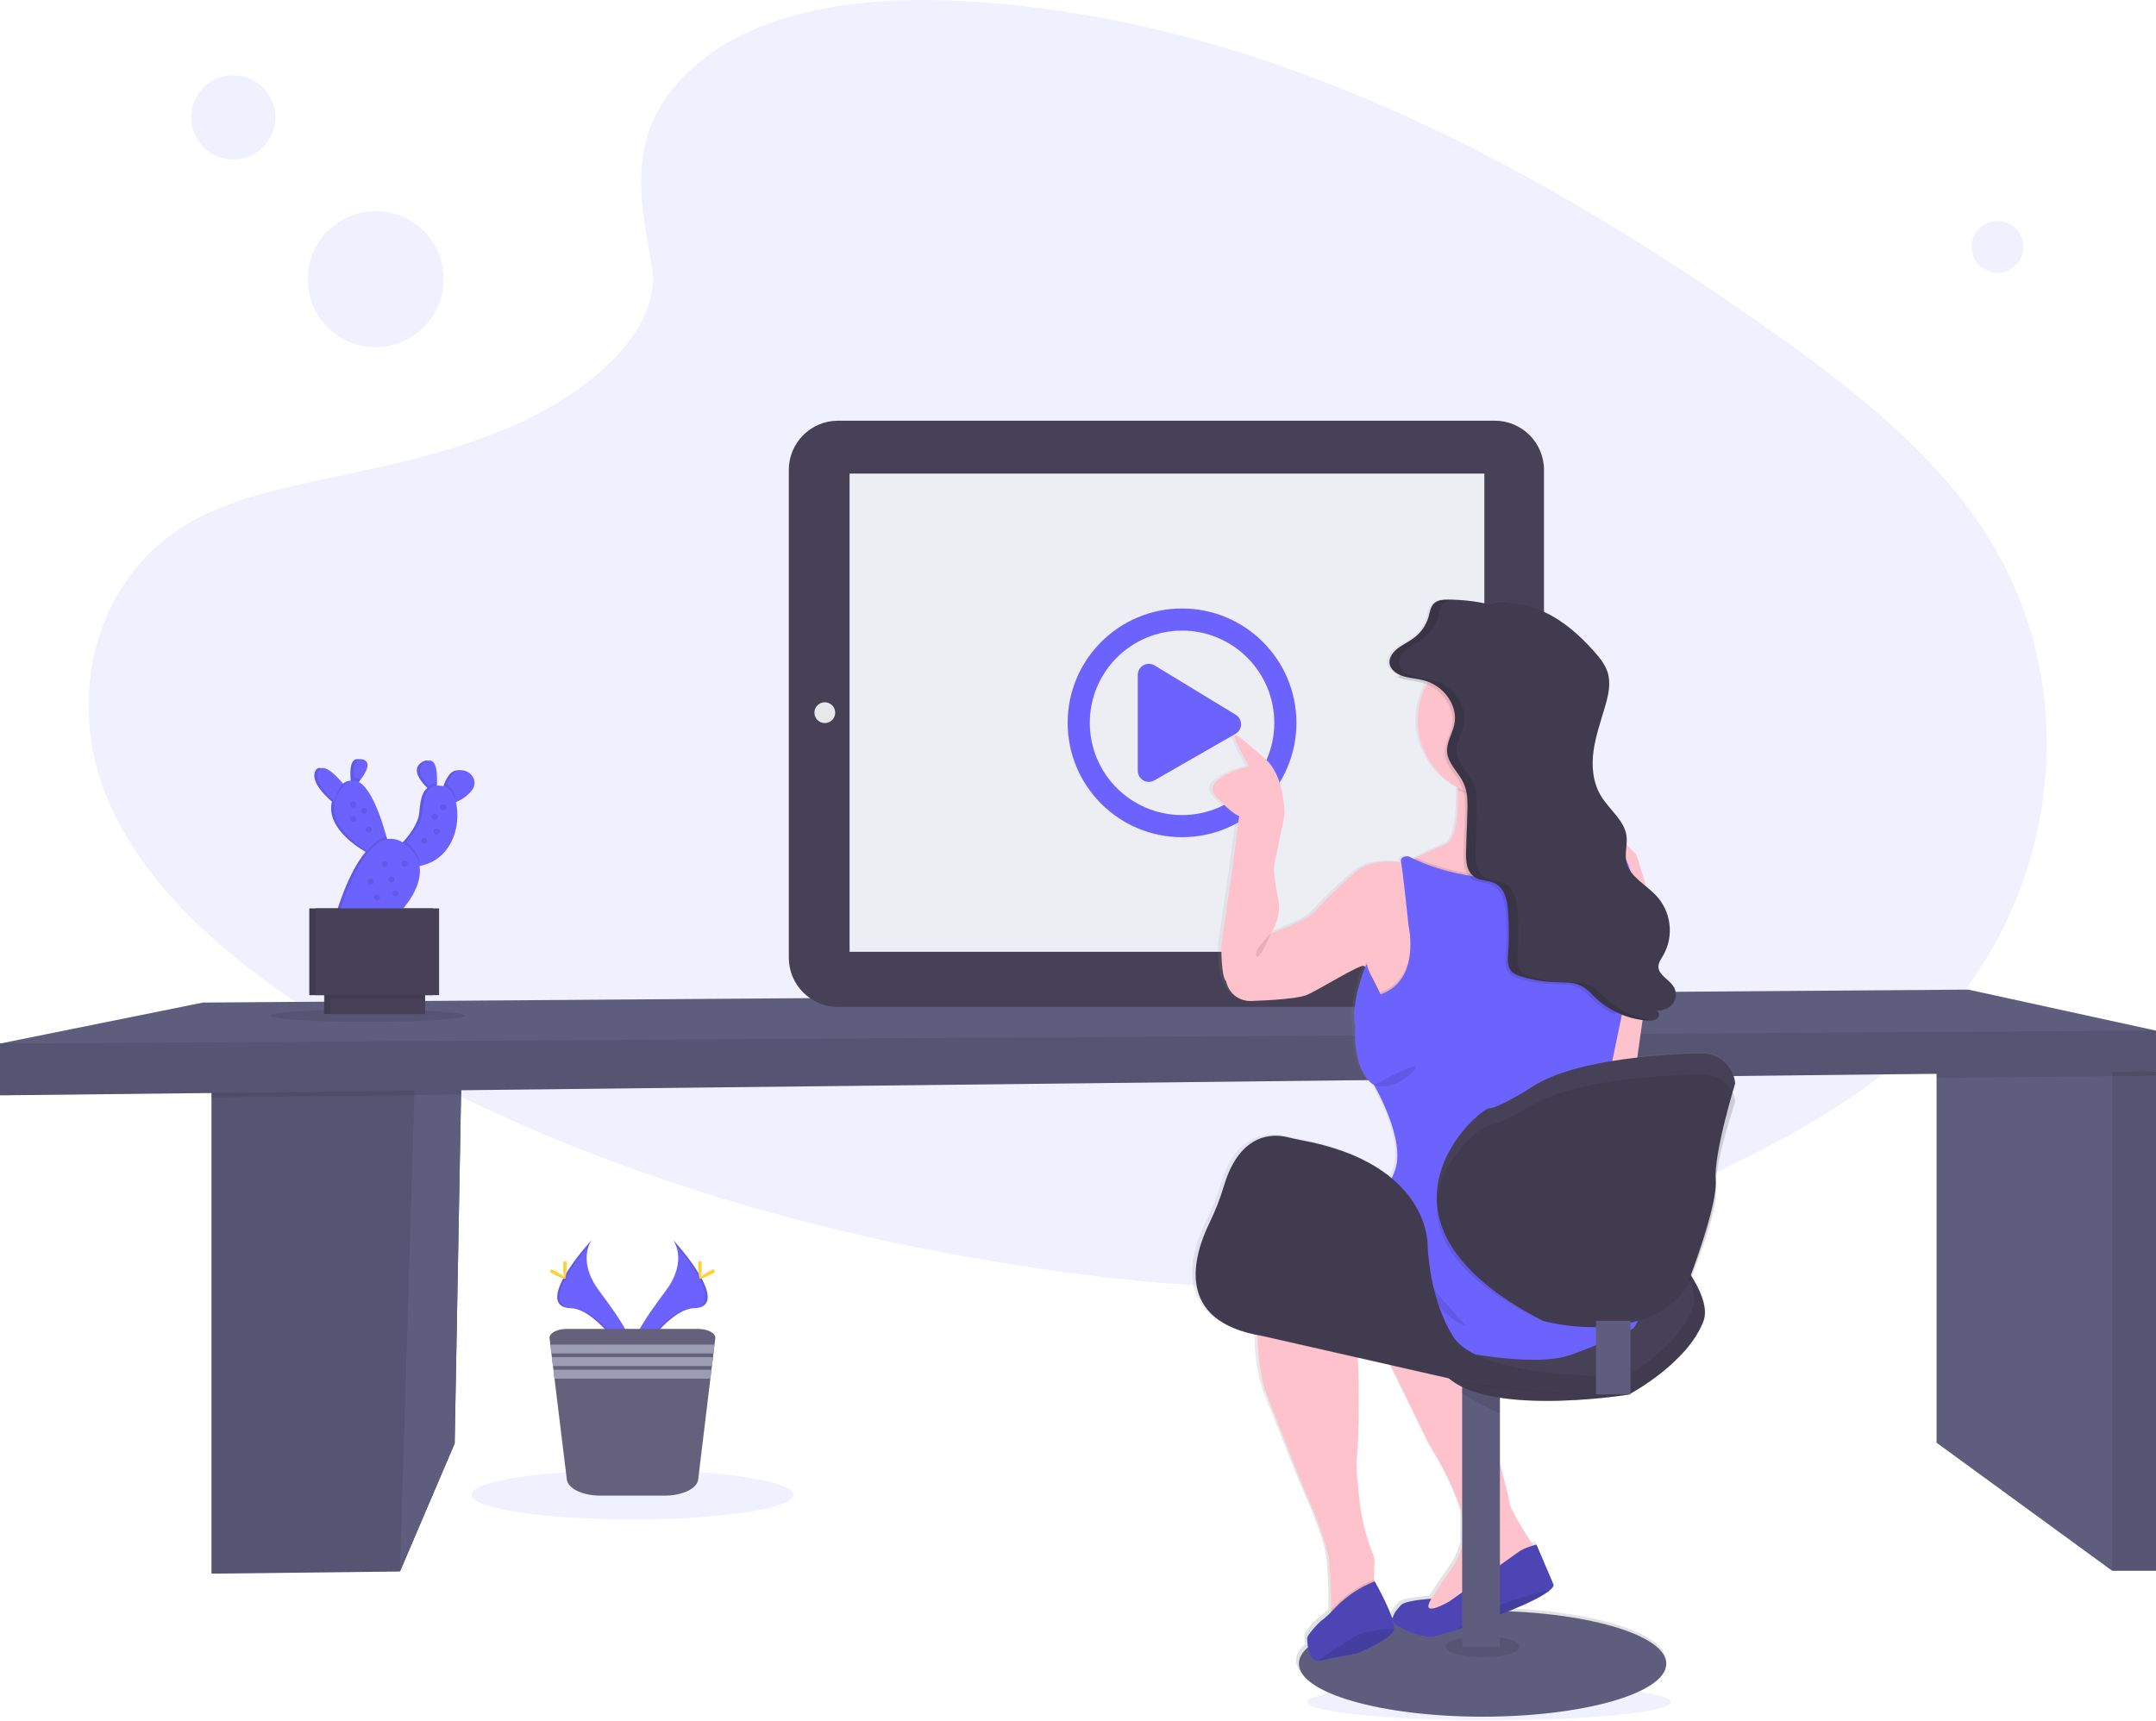
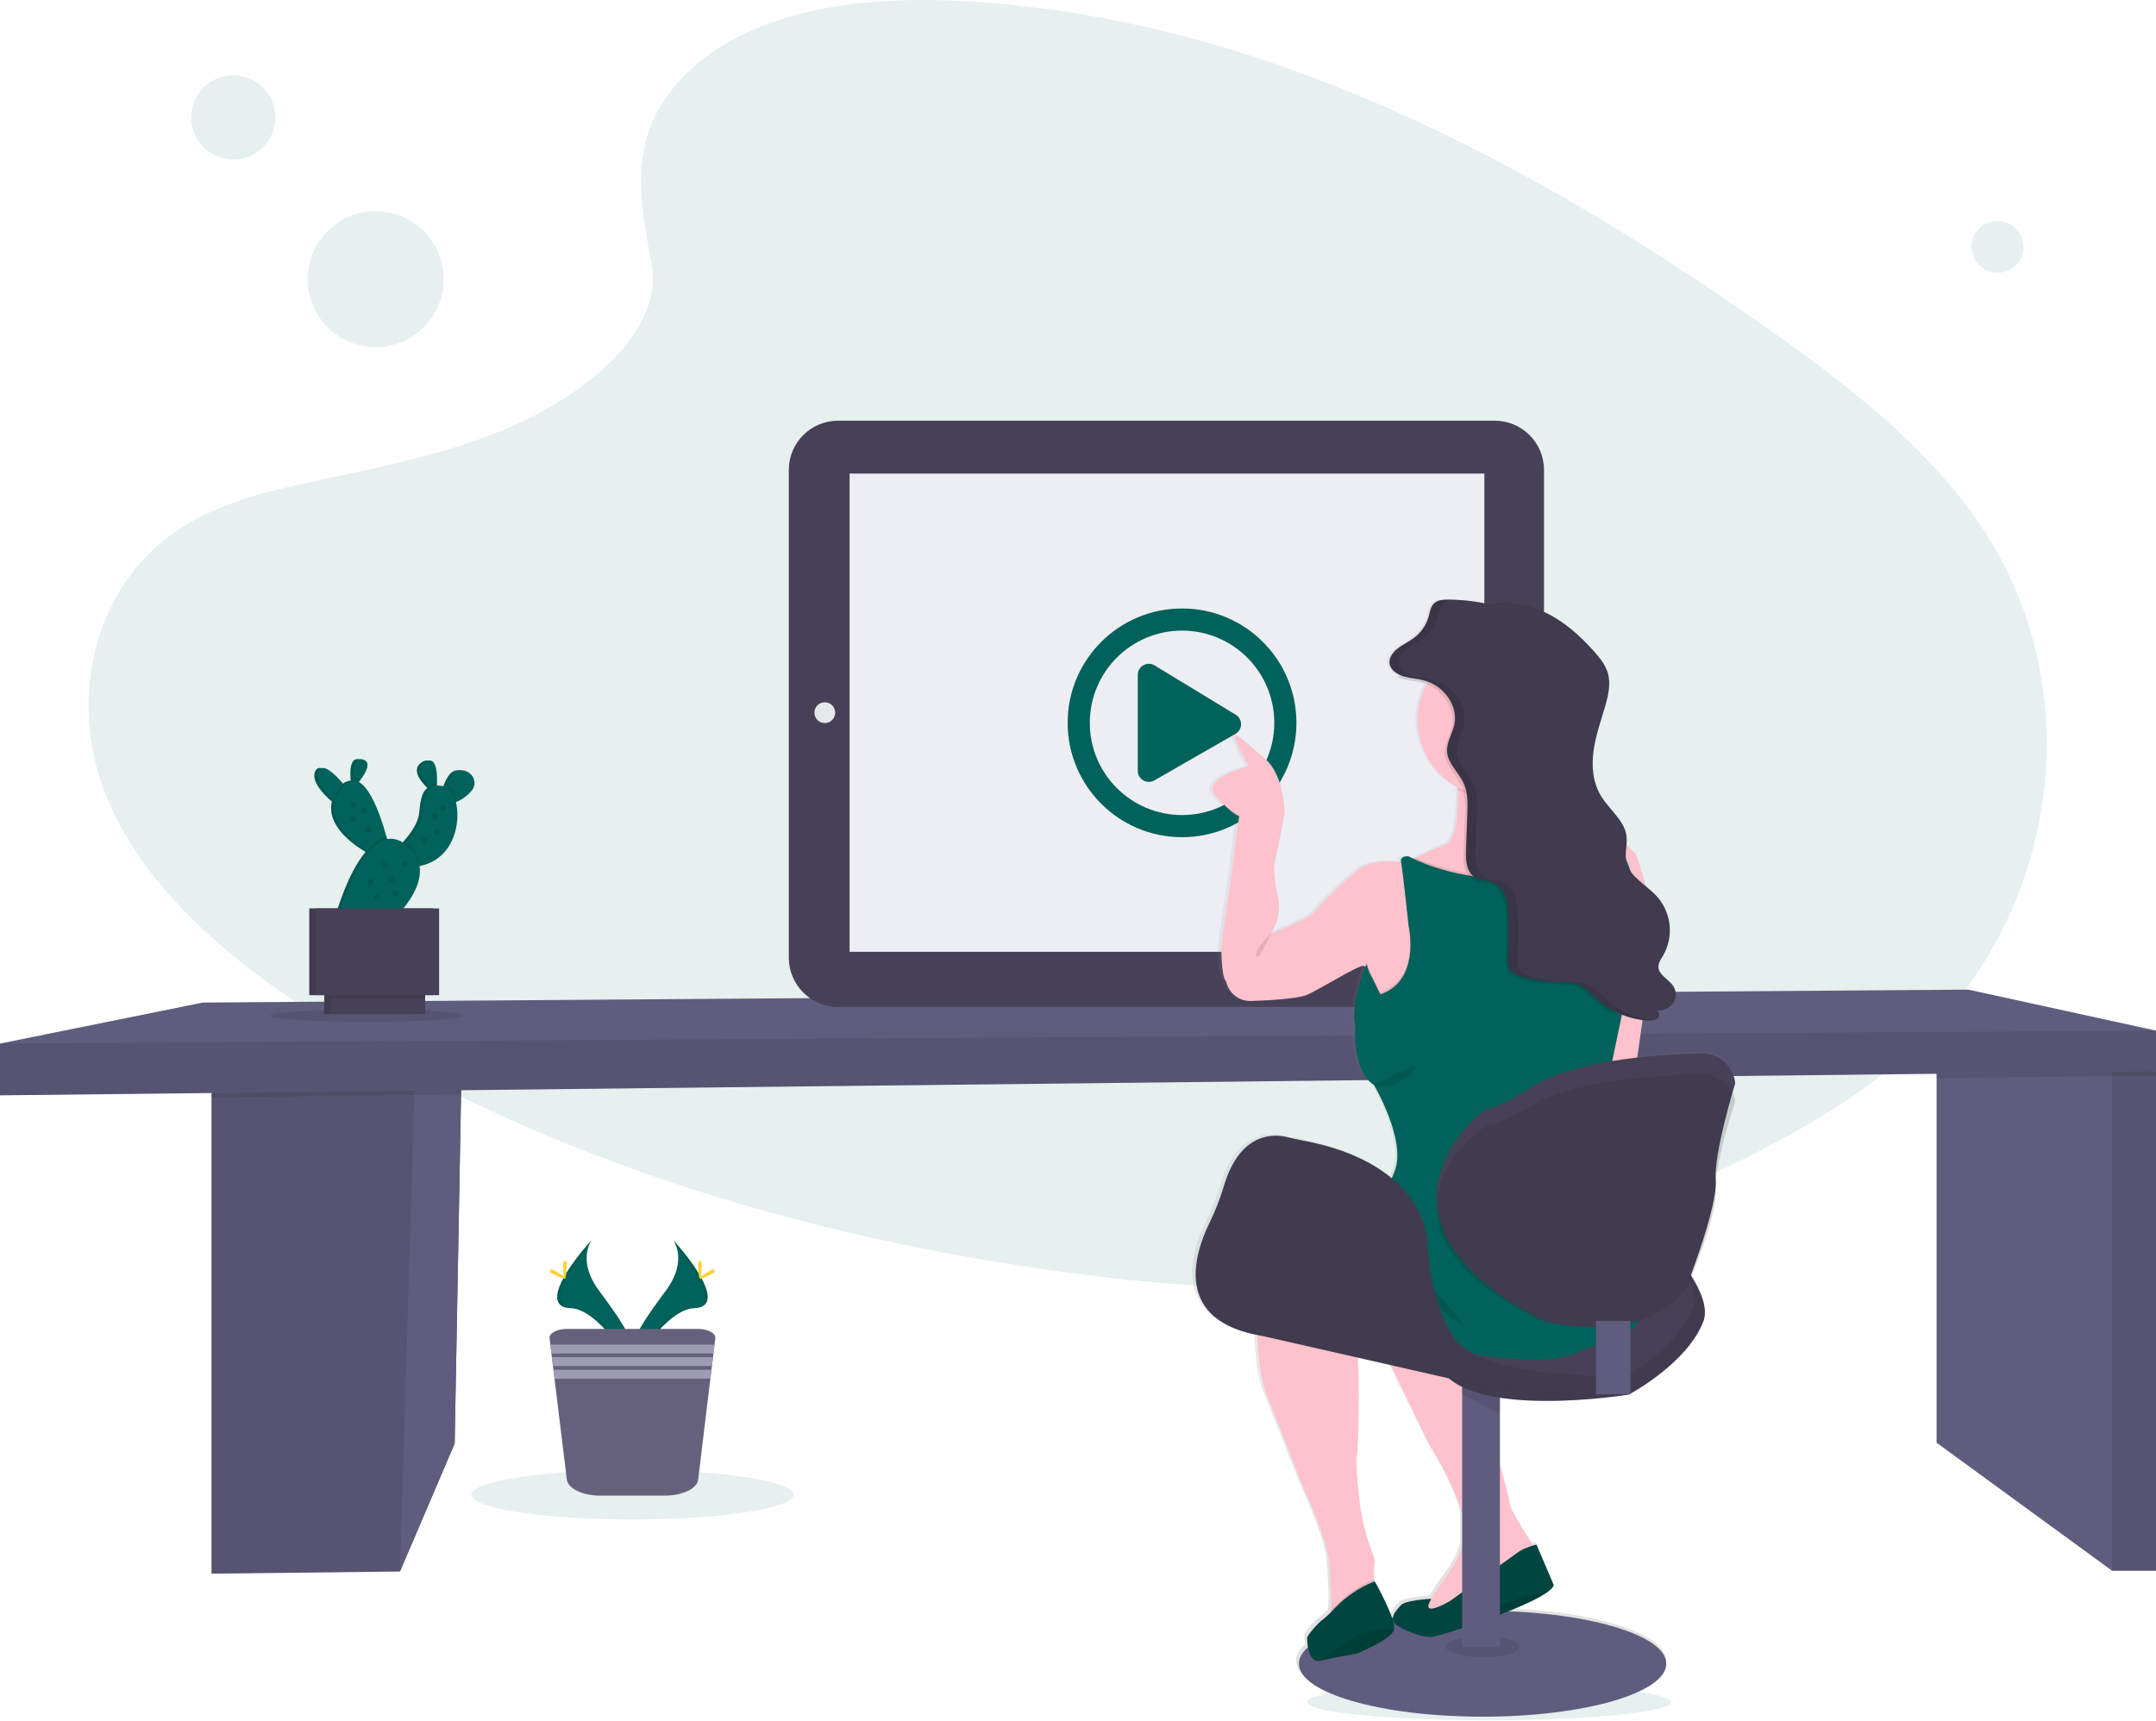
<svg xmlns="http://www.w3.org/2000/svg" id="26e08365-e7f3-4f87-b2fd-e29738693ebb" data-name="Layer 1" width="999" height="797.25" viewBox="0 0 999 797.25">
  <defs>
    <linearGradient id="c24143ca-a0c1-48a5-a3b5-0343775bf348" x1="778.67" y1="845.35" x2="778.67" y2="329.26" gradientUnits="userSpaceOnUse">
      <stop offset="0" stop-color="gray" stop-opacity="0.25" />
      <stop offset="0.54" stop-color="gray" stop-opacity="0.12" />
      <stop offset="1" stop-color="gray" stop-opacity="0.1" />
    </linearGradient>
  </defs>
-   <path d="M421.71,82.64c30.78-27.43,79.11-33,123.09-30.84,138.16,6.87,262.87,73.56,370.74,149,39.05,27.31,77.5,56.74,102.85,94.35,51.6,76.57,36.3,182.63-35.46,245.7-24.41,21.46-54,37.91-84.39,52.5-54,25.93-112.31,46.74-173.62,52.67-43.73,4.22-88,.79-131.46-5.11C472,624.45,352.81,588,252.9,525.72c-43.82-27.33-85.13-61.3-103.19-105.52S143.21,320,188,293.8c18.51-10.82,40.64-15.71,62.3-20.3,31.89-6.76,64.29-13.42,93.06-27.15,29.72-14.19,64.92-41.63,59-73C396,139.63,391,110,421.71,82.64Z" transform="translate(-100.5 -51.37)" fill="#6c63ff" opacity="0.1" />
-   <circle cx="174.08" cy="129.4" r="31.5" fill="#6c63ff" opacity="0.1" />
-   <circle cx="108.09" cy="54.4" r="19.5" fill="#6c63ff" opacity="0.1" />
-   <circle cx="925.57" cy="114.4" r="12" fill="#6c63ff" opacity="0.1" />
-   <ellipse cx="689.92" cy="788.85" rx="84.24" ry="8.4" fill="#6c63ff" opacity="0.1" />
+   <path d="M421.71,82.64c30.78-27.43,79.11-33,123.09-30.84,138.16,6.87,262.87,73.56,370.74,149,39.05,27.31,77.5,56.74,102.85,94.35,51.6,76.57,36.3,182.63-35.46,245.7-24.41,21.46-54,37.91-84.39,52.5-54,25.93-112.31,46.74-173.62,52.67-43.73,4.22-88,.79-131.46-5.11C472,624.45,352.81,588,252.9,525.72c-43.82-27.33-85.13-61.3-103.19-105.52S143.21,320,188,293.8c18.51-10.82,40.64-15.71,62.3-20.3,31.89-6.76,64.29-13.42,93.06-27.15,29.72-14.19,64.92-41.63,59-73C396,139.63,391,110,421.71,82.64Z" transform="translate(-100.5 -51.37)" fill="#00625a" opacity="0.1" />
+   <circle cx="174.08" cy="129.4" r="31.5" fill="#00625a" opacity="0.1" />
+   <circle cx="108.09" cy="54.4" r="19.5" fill="#00625a" opacity="0.1" />
+   <circle cx="925.57" cy="114.4" r="12" fill="#00625a" opacity="0.1" />
+   <ellipse cx="689.92" cy="788.85" rx="84.24" ry="8.4" fill="#00625a" opacity="0.1" />
  <polygon points="214 487.31 213.63 507.26 210.67 668.97 185.33 728.31 98 729.31 98 496.5 189.14 489.28 214 487.31" fill="#5f5d7e" />
  <polygon points="214 487.31 213.63 507.26 210.67 668.97 185.33 728.31 98 729.31 98 496.5 189.14 489.28 214 487.31" opacity="0.1" />
  <polygon points="214 487.31 213.63 507.26 210.67 668.97 185.33 728.31 192 507.64 191.98 507.5 189.14 489.28 214 487.31" fill="#5f5d7e" />
  <polygon points="189.14 489.28 214 487.31 213.63 507.26 191.98 507.5 98 508.55 98 496.5 189.14 489.28" opacity="0.1" />
  <polygon points="999 496.5 999 727.97 978.67 727.97 897.33 668.64 897.33 489.97 970 483.14 974.46 485.19 978.67 487.13 999 496.5" fill="#5f5d7e" />
  <rect x="978.67" y="485.19" width="20.33" height="242.78" opacity="0.1" />
  <polygon points="999 485.19 999 498.5 978.67 498.73 897.33 499.63 897.33 489.97 970 483.14 974.46 485.19 978.67 487.13 978.67 485.19 999 485.19" opacity="0.1" />
  <polygon points="999 477.64 999 496.5 0 507.64 0 483.64 94 464.64 912 458.64 999 477.64" fill="#5f5d7e" />
  <polygon points="999 477.64 999 496.5 0 507.64 0 483.64 999 477.64" opacity="0.1" />
  <rect x="365.5" y="194.97" width="349.92" height="271.69" rx="22.82" ry="22.82" fill="#474157" />
  <rect x="393.66" y="219.48" width="294.12" height="221.63" fill="#ededf4" />
  <circle cx="382.18" cy="330.29" r="4.82" fill="#e6e8ec" />
  <circle cx="700.81" cy="330.81" r="7.95" fill="#e6e8ec" />
-   <path d="M672.93,382.52l-37.61-22.86a5.14,5.14,0,0,0-7.63,4.48V408.6a5.14,5.14,0,0,0,7.63,4.48l37.61-21.58A5.15,5.15,0,0,0,672.93,382.52Zm28.28,3.85a53,53,0,1,0-53,53A53,53,0,0,0,701.21,386.37Zm-95.74,0a42.74,42.74,0,1,1,42.74,42.74A42.73,42.73,0,0,1,605.47,386.37Z" transform="translate(-100.5 -51.37)" fill="#6c63ff" />
+   <path d="M672.93,382.52l-37.61-22.86a5.14,5.14,0,0,0-7.63,4.48V408.6a5.14,5.14,0,0,0,7.63,4.48l37.61-21.58A5.15,5.15,0,0,0,672.93,382.52Zm28.28,3.85a53,53,0,1,0-53,53A53,53,0,0,0,701.21,386.37Zm-95.74,0a42.74,42.74,0,1,1,42.74,42.74A42.73,42.73,0,0,1,605.47,386.37Z" transform="translate(-100.5 -51.37)" fill="#00625a" />
  <path d="M904.38,560.51a12.5,12.5,0,0,0-1.13-3.52c.76-2.59,1.25-4.18,1.25-4.18s0-.38-.12-1a15.35,15.35,0,0,0-15.55-12.88c-6,.11-17.38.51-30,1.93.72-5.05,1.58-11.09,2.48-17.31l1.65.18c.38,0,.78,0,1.18.06h.53a5.44,5.44,0,0,0,3.66-1.12,2.16,2.16,0,0,0-.67-3.54,8.92,8.92,0,0,0,7.83-3.28,7,7,0,0,0,0-8.14c-2.11-3-6.58-5-6.82-8.53-.13-2,1.21-3.8,2.26-5.57a23.27,23.27,0,0,0-3.67-27.95,54.76,54.76,0,0,0-4.44-3.95c-2.2-8.08-4.5-15.3-5.18-15.53-.88-.29-2.39-2.19-3.83-3.82a18.4,18.4,0,0,0-.07-4.13c-1.06-7-8-12-11.82-18.18s-4.51-13.75-3.53-20.83,3.45-13.93,5.46-20.84c1.5-5.13,2.75-10.58,1.07-15.67-1.19-3.63-3.78-6.77-6.45-9.72-6.41-7.09-13.8-13.73-22.92-18a45.55,45.55,0,0,0-20.29-4.34h-.07l-1.1.06-.78.05-.78.08-.83.08h0c-.85.11-1.69.24-2.53.41a87.31,87.31,0,0,0-18.55-2.08h-.81a9.5,9.5,0,0,0-5.3,1.25c-2.22,1.55-2.5,4.33-3.17,6.75a18.73,18.73,0,0,1-7.2,10c-2.39,1.72-5.2,3-7.48,4.8s-4.06,4.5-3.45,7.16c.51,2.23,2.59,3.89,5,4.9-.29.36-.59.71-.87,1.08.47.19,1,.36,1.43.5,3,.89,6.23,1,9.27,1.81a20.31,20.31,0,0,1,2.46.83,35.12,35.12,0,0,0-4.11,16.52,35.59,35.59,0,0,0,18.62,31.22c0,.34,0,.67,0,1,.31,10.44-.48,23.14-5.82,25.29s-10.45,4.58-13.6,6.15l-1,.53c-.83-.38-1.66-.78-2.47-1.2,0,0-4.25-.5-3.51,2.74,0,0-12.85-2-19.9,3.49s-18.62,16.95-20.89,19.94S688,483.54,688,483.54s5.53-7.73,3.14-17.2c0,0-2.64-11.42-1.38-16s4.53-21.58,4.53-21.58.46-17.94-9.33-26.17-16.6-15-12.82-7a111.46,111.46,0,0,0,5.54,10.71s-23.41,5.56-15.1,14.24,10.57,8.69,10.57,8.69-2.77,21.43-3.28,25.42-5,34.39-5,34.39-.25,14.46,2.27,16.7c0,0,1.65,9.31,12.08,9,0,0,19.88-.5,25.42-2.74s24.66-14.21,26.68-13.46a1.15,1.15,0,0,1,.39.26,2.83,2.83,0,0,1,.3.3c-2,4.43-6.74,19.47-4.72,26.86,0,0-1.76,20.93,8.81,27.66,0,0,15.35,25.92,9.56,39.87-.46,1.13-.87,2.17-1.25,3.18-8.79-7.29-22.2-14-42.68-17.71-2.09-.38-4.17-.84-6.23-1.34-5.82-1.41-21.83-2.7-29.45,22.61a111.36,111.36,0,0,1-6.76,17.12c-3,6.07-6.33,14.77-6.4,23.4-.17,12.1,6.08,24.09,28.76,28.49.25,9,1.28,19.72,4.36,27.43,6.29,15.7,16.36,41.12,16.36,41.12s12.08,25.92,12.84,36.38c.49,6.85,1.21,15.83.71,22,0,.38-.06.74-.1,1.1a26.52,26.52,0,0,1-3.38,3.07c-1.76,1-7.55,7.23-7.55,8.72a26.64,26.64,0,0,0,.38,4.26c-2.74,2.39-4.24,5-4.24,7.6,0,13.52,38.37,24.48,85.7,24.48s85.69-11,85.69-24.48c0-12.34-32-22.54-73.58-24.22,8.67-3.46,16.37-7.09,19.56-10a4.68,4.68,0,0,0,1.51-2.06l-8.05-18.69s-.63.14-1.56.41l-.56-.84c-3.58-5.45-10.47-16.31-10.47-19.26,0-1.09-1.82-8.06-4.46-17.61V698c26.26,4,60.1-1.44,60.1-1.44l.15-.08h.66v-.36c4.55-2.52,27.31-15.85,34.06-33.53,2-5.16-.49-12.55-5.44-20.45,3.46-8.59,12-30.78,11.15-39.63,0-.47-.06-1-.06-1.52a26.12,26.12,0,0,0,.1-2.72c1-13,9-36.75,9-36.75S904.48,561.11,904.38,560.51Zm-170-57.76c1.82,3.2,3.77,7.29,4.54,8.95h0S736.26,506.8,734.43,502.75Zm1.9,280.1-.19.07,0-1a59.38,59.38,0,0,1,.19-7.82,9.16,9.16,0,0,0-.86-4.06,96,96,0,0,1-6.13-24.13c-1-8.72-1.83-18.23-1.31-20.65.78-3.71,1.42-31.81.45-45.66l15.48,3.48,18,36.7s11.58,17.92,15.17,32.06V766a34.6,34.6,0,0,1-5.41,11.74c-2.39,3.27-4.72,6.58-6.88,10-.66,1.06-1.39,2.15-2.12,3.17-.24,0-12.07.69-14.08,2.91-1.24,1.37-3.4,3.53-3.76,5.7l-.51.08C742,792.69,736.33,782.85,736.33,782.85Z" transform="translate(-100.5 -51.37)" fill="url(#c24143ca-a0c1-48a5-a3b5-0343775bf348)" />
  <path d="M812.43,770l-4,13-17,14.75-25,7.18s-11.75-6.43-7.75-7.68c1.11-.35,2.43-1.62,3.77-3.28-1.4,5.1,9.73-1.47,9.73-1.47s28.75-20.5,31.75-22.75a22.61,22.61,0,0,1,6.4-2.93C811.58,768.77,812.43,770,812.43,770Z" transform="translate(-100.5 -51.37)" opacity="0.1" />
  <path d="M812.43,770l-4,13-17,14.75-25,7.18s-11.75-6.43-7.75-7.68c1.11-.35,2.43-1.62,3.77-3.28a50,50,0,0,0,3.34-4.82c2.14-3.44,4.46-6.76,6.83-10a36,36,0,0,0,6.31-16.61c1.75-13.75-16-41.5-16-41.5l-32.25-66.25,45,5.5s24.25,83.25,24.25,87.25c0,3,6.84,13.85,10.4,19.32C811.58,768.77,812.43,770,812.43,770Z" transform="translate(-100.5 -51.37)" fill="#fdc2cc" />
  <ellipse cx="686.97" cy="771.05" rx="85.12" ry="24.55" fill="#5f5d7e" />
-   <path d="M820.43,786a4.8,4.8,0,0,1-1.5,2.07c-6.18,5.67-29.29,14.1-43.57,18.68A101.11,101.11,0,0,1,763.93,810c-3.5.25-10.75-2-15.75-5.07s-.5-7.43,1.52-9.68,14-2.92,14-2.92c-5.75,9.57,8.49,1.17,8.49,1.17s28.75-20.5,31.75-22.75,8.5-3.5,8.5-3.5Z" transform="translate(-100.5 -51.37)" fill="#6c63ff" />
+   <path d="M820.43,786a4.8,4.8,0,0,1-1.5,2.07c-6.18,5.67-29.29,14.1-43.57,18.68A101.11,101.11,0,0,1,763.93,810c-3.5.25-10.75-2-15.75-5.07s-.5-7.43,1.52-9.68,14-2.92,14-2.92c-5.75,9.57,8.49,1.17,8.49,1.17s28.75-20.5,31.75-22.75,8.5-3.5,8.5-3.5Z" transform="translate(-100.5 -51.37)" fill="#00625a" />
  <path d="M820.43,786a4.8,4.8,0,0,1-1.5,2.07c-6.18,5.67-29.29,14.1-43.57,18.68A101.11,101.11,0,0,1,763.93,810c-3.5.25-10.75-2-15.75-5.07s-.5-7.43,1.52-9.68,14-2.92,14-2.92c-5.75,9.57,8.49,1.17,8.49,1.17s28.75-20.5,31.75-22.75,8.5-3.5,8.5-3.5Z" transform="translate(-100.5 -51.37)" opacity="0.3" />
  <path d="M818.93,788.09c-6.18,5.67-29.29,14.1-43.57,18.68C788.3,795.81,810,790.08,818.93,788.09Z" transform="translate(-100.5 -51.37)" opacity="0.1" />
  <ellipse cx="686.97" cy="763.14" rx="17.03" ry="4.91" opacity="0.1" />
  <rect x="677.5" y="633.64" width="17.5" height="129.5" fill="#5f5d7e" />
  <path d="M795.5,691.43v15c-3.5-1.08-11.49-5.63-17.5-9.21V685h3.65Z" transform="translate(-100.5 -51.37)" opacity="0.1" />
  <path d="M754.27,628.63s57.78-14.87,72.16-26,70.85,41.24,63.39,61-34.62,34.07-34.62,34.07-75.11,12.22-87.9-13.27S754.27,628.63,754.27,628.63Z" transform="translate(-100.5 -51.37)" fill="#474157" />
  <path d="M754.27,628.63s57.78-14.87,72.16-26,70.85,41.24,63.39,61-34.62,34.07-34.62,34.07-75.11,12.22-87.9-13.27S754.27,628.63,754.27,628.63Z" transform="translate(-100.5 -51.37)" opacity="0.1" />
  <path d="M749.27,622.63s57.78-14.87,72.16-26,70.85,41.24,63.39,61-34.62,34.07-34.62,34.07-75.11,12.22-87.9-13.27S749.27,622.63,749.27,622.63Z" transform="translate(-100.5 -51.37)" fill="#474157" />
  <path d="M695.68,486.27,689.43,484s5.5-7.75,3.13-17.25c0,0-2.63-11.46-1.38-16.1s4.5-21.65,4.5-21.65.46-18-9.27-26.25-16.48-15-12.73-7a111.4,111.4,0,0,0,5.5,10.75s-23.25,5.57-15,14.29,10.5,8.71,10.5,8.71-2.75,21.5-3.25,25.5-5,34.5-5,34.5-.25,14.5,2.25,16.75a11.31,11.31,0,0,0,12,9C682.46,515.22,703.68,491.77,695.68,486.27Z" transform="translate(-100.5 -51.37)" fill="#fdc2cc" />
  <path d="M846.68,440.27v14L832.18,459l-24.7,18.18L800.93,482l-29.25-11.75-18.5-19.5s.9-.49,2.46-1.3l1-.53c3.13-1.57,8.06-4,13.51-6.17s6.09-14.89,5.78-25.37l0-1c-.25-7.35-1-13.36-1-13.36s3.05-.58,7.49-1.24c12.31-1.83,35.28-4.3,33.26,3.24a17.37,17.37,0,0,0,0,7.79c.06.28.12.57.19.85,2.08,9.09,8.52,18.61,8.52,18.61l20,7.2.56.2Z" transform="translate(-100.5 -51.37)" fill="#fdc2cc" />
  <path d="M846.68,444.52v-4.25a14,14,0,0,1,4.75,0c1.75.5,5.07,5.75,6.57,6.25s10.68,34.75,9.68,37.75S857.23,555,857.23,555l-19.05,21-3.75-57.75L846.68,484Z" transform="translate(-100.5 -51.37)" fill="#fdc2cc" />
  <path d="M747.93,601.77s-17.41,3.75-15.2,9.25,11.95,5.75,11.95,5.75Z" transform="translate(-100.5 -51.37)" fill="#fdc2cc" />
  <path d="M772.18,490.72l-13.25,28.55-15.75,11.5L740.43,513s-5.32-11.75-7.61-13.74a1.15,1.15,0,0,0-.39-.26c-2-.75-21,11.25-26.5,13.5s-25.25,2.75-25.25,2.75L689.43,484s17.5-6.5,19.75-9.5,13.75-14.5,20.75-20S749.7,451,749.7,451l.2.08,3.28,1.42,9.5,23.25Z" transform="translate(-100.5 -51.37)" fill="#fdc2cc" />
  <path d="M737.43,775.52a59.64,59.64,0,0,0-.19,7.84c.07,2.79.19,5.16.19,5.16l-5.75,12s-19.75,6.5-16.5,3.75c1.13-.95,1.71-3.42,2-6.69.49-6.18-.22-15.19-.71-22.06-.75-10.5-12.75-36.5-12.75-36.5s-10-25.5-16.25-41.25-4-44.25-4-44.25,1-21.5,5.5-28,22-8.75,22-8.75L719.18,644s6.75,25.5,9.25,29.25,1.75,48.5.75,53.25c-.51,2.43.35,12,1.31,20.72a97.31,97.31,0,0,0,6.08,24.2A9.24,9.24,0,0,1,737.43,775.52Z" transform="translate(-100.5 -51.37)" fill="#fdc2cc" />
  <path d="M737.43,788.52l-5.75,12s-19.75,6.5-16.5,3.75c1.13-.95,1.71-3.42,2-6.69.71-.71,1.47-1.49,2.25-2.29a50.49,50.49,0,0,1,17.85-11.93h0C737.31,786.15,737.43,788.52,737.43,788.52Z" transform="translate(-100.5 -51.37)" opacity="0.1" />
-   <path d="M746.45,806.38a.59.59,0,0,1,0,.14c-1,4.75-17.5,11.25-17.5,11.25s-10.5,1.75-16.5,3.25a4.15,4.15,0,0,1-1.41.13c-4.63-.35-4.84-9.26-4.84-10.63s5.75-7.75,7.5-8.75a53.63,53.63,0,0,0,5.56-5.33,51.6,51.6,0,0,1,18.22-12.17h0S747.25,801.45,746.45,806.38Z" transform="translate(-100.5 -51.37)" fill="#6c63ff" />
+   <path d="M746.45,806.38a.59.59,0,0,1,0,.14c-1,4.75-17.5,11.25-17.5,11.25s-10.5,1.75-16.5,3.25a4.15,4.15,0,0,1-1.41.13c-4.63-.35-4.84-9.26-4.84-10.63s5.75-7.75,7.5-8.75a53.63,53.63,0,0,0,5.56-5.33,51.6,51.6,0,0,1,18.22-12.17h0S747.25,801.45,746.45,806.38Z" transform="translate(-100.5 -51.37)" fill="#00625a" />
  <path d="M746.45,806.38a.59.59,0,0,1,0,.14c-1,4.75-17.5,11.25-17.5,11.25s-10.5,1.75-16.5,3.25a4.15,4.15,0,0,1-1.41.13c-4.63-.35-4.84-9.26-4.84-10.63s5.75-7.75,7.5-8.75a53,53,0,0,0,5.64-5.41,50.57,50.57,0,0,1,17.86-12l.28-.11S747.25,801.45,746.45,806.38Z" transform="translate(-100.5 -51.37)" opacity="0.3" />
  <path d="M746.45,806.38a.59.59,0,0,1,0,.14c-1,4.75-17.5,11.25-17.5,11.25s-10.5,1.75-16.5,3.25a4.15,4.15,0,0,1-1.41.13c5.44-3.73,18.63-12.68,20.41-12.88S742,805.55,746.45,806.38Z" transform="translate(-100.5 -51.37)" opacity="0.1" />
  <path d="M815.91,413.66c-6.18,5.09-11.86,4.36-20.49,4.36-6.24,0-14.35,2.19-19.46-.62-.21-7.81-1-14.38-1-14.38s43.5-8.25,40.75,2A18.18,18.18,0,0,0,815.91,413.66Z" transform="translate(-100.5 -51.37)" opacity="0.1" />
  <path d="M828.93,385.06a35.75,35.75,0,0,1-35.75,35.75c-.92,0-1.84,0-2.74-.1h0a35.75,35.75,0,1,1,38.5-35.65Z" transform="translate(-100.5 -51.37)" fill="#fdc2cc" />
  <path d="M762.68,475.77l9.5,15-13.25,28.55-15.75,11.5L740.43,513s-5.32-11.75-7.61-13.74c.66-1.61,1.11-2.35,1.11-1.76,0,2.5,6.15,13.75,6.15,13.75,19-6.5,13.1-31.75,13.1-31.75s-2.36-22.5-3.28-28.42l3.28,1.42Z" transform="translate(-100.5 -51.37)" opacity="0.1" />
  <path d="M846.68,440.27v14L832.18,459l-24.7,18.18L800.93,482l-29.25-11.75-18.5-19.5s.9-.49,2.46-1.3l1-.53c12.87,5.85,26.8,8,36.75,8.77a111,111,0,0,0,13.76.31C844.82,452,845.94,442.9,845,439.67Z" transform="translate(-100.5 -51.37)" opacity="0.1" />
-   <path d="M857.43,667a280.29,280.29,0,0,1-29,12.25c-17.25,6.25-55.25-2-60-3.25s-41.25-15.75-55.25-21.25-17.5-1-20.75-1.5-5.5-6.75-6-8.5,9-17,14.25-24.75,21-6.25,23.25-6.75,18,0,18,0-1-5,4.75-19-9.5-40-9.5-40c-10.5-6.75-8.75-27.75-8.75-27.75-2.5-9.25,5.5-30.5,5.5-28s6.15,13.75,6.15,13.75c19-6.5,13.1-31.75,13.1-31.75s-2.75-26.25-3.48-29.5,3.48-2.75,3.48-2.75q1.22.63,2.46,1.2c13.16,6.2,27.56,8.46,37.78,9.24a111,111,0,0,0,13.76.31c45.67-7.37,37.58-19.12,37.28-19.54l2.22.79c16.5,12,11.5,51.75,11.5,51.75L852,521.67l-4.59,22.1s16.25,98.5,17.75,103.5S857.43,667,857.43,667Z" transform="translate(-100.5 -51.37)" fill="#6c63ff" />
+   <path d="M857.43,667a280.29,280.29,0,0,1-29,12.25c-17.25,6.25-55.25-2-60-3.25s-41.25-15.75-55.25-21.25-17.5-1-20.75-1.5-5.5-6.75-6-8.5,9-17,14.25-24.75,21-6.25,23.25-6.75,18,0,18,0-1-5,4.75-19-9.5-40-9.5-40c-10.5-6.75-8.75-27.75-8.75-27.75-2.5-9.25,5.5-30.5,5.5-28s6.15,13.75,6.15,13.75c19-6.5,13.1-31.75,13.1-31.75s-2.75-26.25-3.48-29.5,3.48-2.75,3.48-2.75q1.22.63,2.46,1.2c13.16,6.2,27.56,8.46,37.78,9.24a111,111,0,0,0,13.76.31c45.67-7.37,37.58-19.12,37.28-19.54l2.22.79c16.5,12,11.5,51.75,11.5,51.75L852,521.67l-4.59,22.1s16.25,98.5,17.75,103.5S857.43,667,857.43,667Z" transform="translate(-100.5 -51.37)" fill="#00625a" />
  <path d="M735.68,622c-1,.75-12.25,24-4,30.5S735.68,622,735.68,622Z" transform="translate(-100.5 -51.37)" opacity="0.1" />
  <path d="M743.68,625.27c.25.75,23.5,37.75,36.25,40.75Z" transform="translate(-100.5 -51.37)" opacity="0.1" />
  <path d="M799.69,332.48l-3.72.79a25.07,25.07,0,0,1,3.14-.93Z" transform="translate(-100.5 -51.37)" opacity="0.1" />
  <path d="M855.71,492l-7,29.65a36.22,36.22,0,0,1-9.72-6.51c-2.23-2.12-4.23-4.55-7.1-5.94-3.69-1.79-8.14-1.55-12.33-1.7a59.32,59.32,0,0,1-15.42-2.64,10.88,10.88,0,0,1-4-1.94c-2.38-2.1-2.22-5.49-2-8.45a129.57,129.57,0,0,0,.15-17.29c-.06-1.08-.14-2.16-.23-3.24-.4-4.83-1.7-10.43-6.64-12.5-2.54-1-5.57-.92-8-2.13a6.61,6.61,0,0,1-1-.62c-3.6-2.52-3.93-7.57-3.79-11.82q.32-8.76.61-17.53a50.94,50.94,0,0,0-.19-8.65h0a19.21,19.21,0,0,0-1.56-5.52c-2.17-4.64-6.69-8.51-7.5-13.41a5.43,5.43,0,0,1-.09-.69c-.42-4.38,2.34-8.46,3.31-12.77,1.94-8.67-4.58-18.17-14.17-20.66-3-.78-6.22-.93-9.21-1.82a14.79,14.79,0,0,1-1.41-.5c7.24-9.66,19.65-16,33.74-16,22.33,0,40.44,16,40.44,35.75,0,11.2-5.83,21.19-14.94,27.75.06.28.13.57.21.85,2.35,9.09,9.64,18.61,9.64,18.61l22.64,7.2,2.52.8C861.37,452.27,855.71,492,855.71,492Z" transform="translate(-100.5 -51.37)" opacity="0.1" />
  <path d="M868,520.72c-.22,0-.43-.05-.64-.09A1.33,1.33,0,0,1,868,520.72Z" transform="translate(-100.5 -51.37)" opacity="0.1" />
  <path d="M790.68,331.49a86,86,0,0,0-19.08-2.23c-2.09,0-4.33.11-6,1.26-2.21,1.55-2.49,4.35-3.15,6.77a18.78,18.78,0,0,1-7.15,10c-2.37,1.73-5.16,3-7.43,4.82s-4,4.52-3.43,7.18S748,364,751,364.85s6.19,1,9.21,1.82c9.59,2.49,16.1,12,14.16,20.65-1,4.31-3.73,8.39-3.31,12.77.49,5.23,5.32,9.26,7.59,14.11,2.07,4.42,1.93,9.38,1.77,14.16l-.61,17.54c-.16,4.62.24,10.18,4.8,12.44,2.44,1.2,5.48,1.07,8,2.13,4.94,2.06,6.24,7.67,6.64,12.49a129.1,129.1,0,0,1,.08,20.53c-.23,3-.39,6.35,2,8.45a10.72,10.72,0,0,0,4,1.94,59.32,59.32,0,0,0,15.42,2.64c4.2.16,8.64-.08,12.33,1.7,2.87,1.39,4.87,3.83,7.1,5.94a39.24,39.24,0,0,0,23.18,10.15c1.85.16,3.95.12,5.24-1.07s.53-3.76-1.31-3.61a8.89,8.89,0,0,0,8.42-3.22,7.1,7.1,0,0,0,0-8.17c-2.09-3-6.53-5-6.77-8.56-.13-2,1.2-3.81,2.24-5.59a23.51,23.51,0,0,0-3.64-28c-4.69-4.85-11.72-8.53-13.36-14.75-1.09-4.16.56-8.53-.07-12.76-1-7-7.93-12-11.74-18.24s-4.48-13.79-3.51-20.89,3.43-14,5.43-20.9c1.49-5.15,2.72-10.62,1.06-15.73-1.19-3.63-3.75-6.78-6.41-9.75-6.37-7.11-13.7-13.77-22.76-18s-20.1-5.87-29.72-2.74" transform="translate(-100.5 -51.37)" fill="#474157" />
  <path d="M790.68,331.49a86,86,0,0,0-19.08-2.23c-2.09,0-4.33.11-6,1.26-2.21,1.55-2.49,4.35-3.15,6.77a18.78,18.78,0,0,1-7.15,10c-2.37,1.73-5.16,3-7.43,4.82s-4,4.52-3.43,7.18S748,364,751,364.85s6.19,1,9.21,1.82c9.59,2.49,16.1,12,14.16,20.65-1,4.31-3.73,8.39-3.31,12.77.49,5.23,5.32,9.26,7.59,14.11,2.07,4.42,1.93,9.38,1.77,14.16l-.61,17.54c-.16,4.62.24,10.18,4.8,12.44,2.44,1.2,5.48,1.07,8,2.13,4.94,2.06,6.24,7.67,6.64,12.49a129.1,129.1,0,0,1,.08,20.53c-.23,3-.39,6.35,2,8.45a10.72,10.72,0,0,0,4,1.94,59.32,59.32,0,0,0,15.42,2.64c4.2.16,8.64-.08,12.33,1.7,2.87,1.39,4.87,3.83,7.1,5.94a39.24,39.24,0,0,0,23.18,10.15c1.85.16,3.95.12,5.24-1.07s.53-3.76-1.31-3.61a8.89,8.89,0,0,0,8.42-3.22,7.1,7.1,0,0,0,0-8.17c-2.09-3-6.53-5-6.77-8.56-.13-2,1.2-3.81,2.24-5.59a23.51,23.51,0,0,0-3.64-28c-4.69-4.85-11.72-8.53-13.36-14.75-1.09-4.16.56-8.53-.07-12.76-1-7-7.93-12-11.74-18.24s-4.48-13.79-3.51-20.89,3.43-14,5.43-20.9c1.49-5.15,2.72-10.62,1.06-15.73-1.19-3.63-3.75-6.78-6.41-9.75-6.37-7.11-13.7-13.77-22.76-18s-20.1-5.87-29.72-2.74" transform="translate(-100.5 -51.37)" opacity="0.1" />
  <path d="M737.18,554.27s8.5,3.25,17.5-5.75S737.18,554.27,737.18,554.27Z" transform="translate(-100.5 -51.37)" opacity="0.1" />
  <g opacity="0.1">
    <path d="M794.44,331.34a35.56,35.56,0,0,1,5-.63,37.93,37.93,0,0,0-7,.22Z" transform="translate(-100.5 -51.37)" />
    <path d="M844.58,514.16c-2.24-2.11-4.23-4.55-7.11-5.94-3.68-1.78-8.13-1.54-12.33-1.7a59,59,0,0,1-15.42-2.64,10.72,10.72,0,0,1-4-1.94c-2.38-2.1-2.21-5.48-2-8.45a129.1,129.1,0,0,0-.08-20.53c-.41-4.82-1.7-10.43-6.65-12.49-2.53-1.06-5.56-.93-8-2.13-4.56-2.26-5-7.82-4.81-12.44q.31-8.77.61-17.53c.17-4.79.3-9.75-1.77-14.17-2.27-4.85-7.1-8.87-7.59-14.11-.41-4.37,2.35-8.46,3.32-12.77,1.94-8.67-4.58-18.16-14.17-20.65-3-.78-6.22-.94-9.21-1.82s-5.89-2.78-6.51-5.5,1.15-5.36,3.42-7.19,5.06-3.09,7.44-4.82a18.71,18.71,0,0,0,7.14-10c.67-2.42,1-5.21,3.15-6.77a8,8,0,0,1,4.1-1.2c-.89,0-1.78-.05-2.66-.05-2.09,0-4.33.11-6,1.25-2.21,1.56-2.49,4.35-3.15,6.77a18.78,18.78,0,0,1-7.15,10c-2.37,1.73-5.16,3-7.43,4.82s-4,4.52-3.43,7.19,3.53,4.61,6.52,5.5,6.19,1,9.21,1.82c9.59,2.49,16.1,12,14.16,20.65-1,4.31-3.73,8.4-3.31,12.77.49,5.24,5.32,9.26,7.59,14.11,2.07,4.42,1.94,9.38,1.77,14.17q-.31,8.76-.61,17.53c-.16,4.62.24,10.18,4.8,12.44,2.44,1.2,5.48,1.07,8,2.13,4.94,2.06,6.24,7.67,6.64,12.49a129.1,129.1,0,0,1,.08,20.53c-.23,3-.39,6.35,2,8.45a10.72,10.72,0,0,0,4,1.94,58.91,58.91,0,0,0,15.42,2.64c4.2.16,8.64-.08,12.33,1.7,2.87,1.39,4.87,3.83,7.11,5.94a39.18,39.18,0,0,0,23.17,10.15,10.71,10.71,0,0,0,3.35-.13A39.11,39.11,0,0,1,844.58,514.16Z" transform="translate(-100.5 -51.37)" />
  </g>
  <path d="M689.43,484s-8,7.34-6.83,10.34S689.43,484,689.43,484Z" transform="translate(-100.5 -51.37)" opacity="0.1" />
  <path d="M696.85,578.35c-5.77-1.41-21.68-2.71-29.25,22.68a112.32,112.32,0,0,1-6.71,17.17c-7.26,14.91-16.64,45.57,24.61,52.32l99,22.5s53,6.5,56.5,4,3-8,3-8-58.5,0-70-18-12-42.5-12-42.5,1.44-37.83-59-48.82C701,579.32,698.9,578.85,696.85,578.35Z" transform="translate(-100.5 -51.37)" fill="#474157" />
  <path d="M696.85,578.52c-5.77-1.41-21.68-2.71-29.25,22.69a112.32,112.32,0,0,1-6.71,17.17c-7.26,14.9-16.64,45.56,24.61,52.31l99,22.5s53,6.5,56.5,4,3-8,3-8-58.5,0-70-18-12-42.5-12-42.5,1.44-37.83-59-48.82C701,579.49,698.9,579,696.85,578.52Z" transform="translate(-100.5 -51.37)" opacity="0.1" />
  <path d="M904.38,552.48a15.29,15.29,0,0,0-15.45-12.92c-14.24.26-58.07,2.16-78.43,15.46,0,0-15.5,10-20,10s-65.5,52,25,98.5c0,0,48.5,13.8,67.5-18.6,0,0,13.5-34.8,12.5-46.85s9-44.55,9-44.55S904.48,553.13,904.38,552.48Z" transform="translate(-100.5 -51.37)" fill="#474157" />
  <path d="M904.38,561.24c-1.14-7-7.8-12.06-15.45-11.93-14.24.24-58.07,2-78.43,14.27,0,0-15.5,9.23-20,9.23s-65.5,48,25,90.93c0,0,48.5,12.74,67.5-17.17,0,0,13.5-32.13,12.5-43.25s9-41.12,9-41.12S904.48,561.84,904.38,561.24Z" transform="translate(-100.5 -51.37)" opacity="0.1" />
  <rect x="739.5" y="612.14" width="16" height="34.07" fill="#5f5d7e" />
  <ellipse cx="170.24" cy="470.71" rx="45.04" ry="2.89" opacity="0.1" />
-   <path d="M308.54,410.62a17.18,17.18,0,0,0-2.28,4.29c-.14.38-.28.8-.42,1.21a3.69,3.69,0,0,0-.79-.27,11.34,11.34,0,0,0-3.57-.31c0-.46.06-1,.07-1.46.15-5.27-.47-12.62-5.5-9.51-4.82,3-1.38,8,1.73,11.21l.8.78c-2.84,2-3.38,6.73-3.85,11.64s-4.64,10.29-7.41,13.34c-.28.31-.53.59-.78.85a10.11,10.11,0,0,0-8.05-2.07c-.11-.43-.24-.88-.37-1.36-2.24-8.08-6.89-22.09-12.82-25.16l.78-1c2.52-3.3,5.36-8.19,1.17-9.45s-4.57,4.25-4.34,8.37c0,.52.08,1,.12,1.46a6.17,6.17,0,0,0-4.38,2.14l-.65-.76c-3.4-4-9.63-10.37-11.52-5.56-1.76,4.48,3.73,10.29,7.59,13.66l.24.21C251.72,433.4,263,442,269.12,445.72l.79.48c-8.4,9.9-13.59,28.45-13.59,28.45l23.52,4.2s15.6-13.45,13.6-26.09l.16,0c15.59-3.12,19.13-19.74,16.7-29.61l.28-.11a17.74,17.74,0,0,0,7.22-5.46C322.16,411.51,313,404.67,308.54,410.62Z" transform="translate(-100.5 -51.37)" fill="#6c63ff" />
+   <path d="M308.54,410.62a17.18,17.18,0,0,0-2.28,4.29c-.14.38-.28.8-.42,1.21a3.69,3.69,0,0,0-.79-.27,11.34,11.34,0,0,0-3.57-.31c0-.46.06-1,.07-1.46.15-5.27-.47-12.62-5.5-9.51-4.82,3-1.38,8,1.73,11.21l.8.78c-2.84,2-3.38,6.73-3.85,11.64s-4.64,10.29-7.41,13.34c-.28.31-.53.59-.78.85a10.11,10.11,0,0,0-8.05-2.07c-.11-.43-.24-.88-.37-1.36-2.24-8.08-6.89-22.09-12.82-25.16l.78-1c2.52-3.3,5.36-8.19,1.17-9.45s-4.57,4.25-4.34,8.37c0,.52.08,1,.12,1.46a6.17,6.17,0,0,0-4.38,2.14l-.65-.76c-3.4-4-9.63-10.37-11.52-5.56-1.76,4.48,3.73,10.29,7.59,13.66l.24.21C251.72,433.4,263,442,269.12,445.72l.79.48c-8.4,9.9-13.59,28.45-13.59,28.45l23.52,4.2s15.6-13.45,13.6-26.09l.16,0c15.59-3.12,19.13-19.74,16.7-29.61l.28-.11a17.74,17.74,0,0,0,7.22-5.46C322.16,411.51,313,404.67,308.54,410.62Z" transform="translate(-100.5 -51.37)" fill="#00625a" />
  <path d="M308.54,410.62a17.18,17.18,0,0,0-2.28,4.29c-.14.38-.28.8-.42,1.21a3.69,3.69,0,0,0-.79-.27,11.34,11.34,0,0,0-3.57-.31c0-.46.06-1,.07-1.46.15-5.27-.47-12.62-5.5-9.51-4.82,3-1.38,8,1.73,11.21l.8.78c-2.84,2-3.38,6.73-3.85,11.64s-4.64,10.29-7.41,13.34c-.28.31-.53.59-.78.85a10.11,10.11,0,0,0-8.05-2.07c-.11-.43-.24-.88-.37-1.36-2.24-8.08-6.89-22.09-12.82-25.16l.78-1c2.52-3.3,5.36-8.19,1.17-9.45s-4.57,4.25-4.34,8.37c0,.52.08,1,.12,1.46a6.17,6.17,0,0,0-4.38,2.14l-.65-.76c-3.4-4-9.63-10.37-11.52-5.56-1.76,4.48,3.73,10.29,7.59,13.66l.24.21C251.72,433.4,263,442,269.12,445.72l.79.48c-8.4,9.9-13.59,28.45-13.59,28.45l23.52,4.2s15.6-13.45,13.6-26.09l.16,0c15.59-3.12,19.13-19.74,16.7-29.61l.28-.11a17.74,17.74,0,0,0,7.22-5.46C322.16,411.51,313,404.67,308.54,410.62Z" transform="translate(-100.5 -51.37)" opacity="0.1" />
-   <path d="M261.72,417.4,259,425.45s-1.53-1.08-3.46-2.78c-3.86-3.37-9.35-9.18-7.59-13.66,1.89-4.81,8.12,1.54,11.52,5.56C260.81,416.16,261.72,417.4,261.72,417.4Z" transform="translate(-100.5 -51.37)" fill="#6c63ff" />
-   <path d="M267.52,412.81a38.89,38.89,0,0,1-2.68,3.15,42.22,42.22,0,0,1-.49-4.23c-.23-4.12.21-9.59,4.34-8.37S270,409.51,267.52,412.81Z" transform="translate(-100.5 -51.37)" fill="#6c63ff" />
-   <path d="M303,414.08c-.08,2.65-.34,4.76-.34,4.76a34,34,0,0,1-3.43-3.06c-3.11-3.23-6.55-8.21-1.73-11.21C302.52,401.46,303.14,408.81,303,414.08Z" transform="translate(-100.5 -51.37)" fill="#6c63ff" />
-   <path d="M319.24,417.55A17.74,17.74,0,0,1,312,423a20.18,20.18,0,0,1-2.42.87l-3.24-4.55a33.05,33.05,0,0,1,1.34-4.42,17.18,17.18,0,0,1,2.28-4.29C314.46,404.67,323.6,411.51,319.24,417.55Z" transform="translate(-100.5 -51.37)" fill="#6c63ff" />
+   <path d="M261.72,417.4,259,425.45s-1.53-1.08-3.46-2.78c-3.86-3.37-9.35-9.18-7.59-13.66,1.89-4.81,8.12,1.54,11.52,5.56C260.81,416.16,261.72,417.4,261.72,417.4Z" transform="translate(-100.5 -51.37)" fill="#00625a" />
+   <path d="M267.52,412.81a38.89,38.89,0,0,1-2.68,3.15,42.22,42.22,0,0,1-.49-4.23c-.23-4.12.21-9.59,4.34-8.37S270,409.51,267.52,412.81Z" transform="translate(-100.5 -51.37)" fill="#00625a" />
+   <path d="M303,414.08c-.08,2.65-.34,4.76-.34,4.76a34,34,0,0,1-3.43-3.06c-3.11-3.23-6.55-8.21-1.73-11.21C302.52,401.46,303.14,408.81,303,414.08Z" transform="translate(-100.5 -51.37)" fill="#00625a" />
+   <path d="M319.24,417.55A17.74,17.74,0,0,1,312,423a20.18,20.18,0,0,1-2.42.87l-3.24-4.55a33.05,33.05,0,0,1,1.34-4.42,17.18,17.18,0,0,1,2.28-4.29C314.46,404.67,323.6,411.51,319.24,417.55Z" transform="translate(-100.5 -51.37)" fill="#00625a" />
  <path d="M259.44,414.57c1.37,1.59,2.28,2.83,2.28,2.83L259,425.45s-1.53-1.08-3.46-2.78a15.75,15.75,0,0,1,3.1-7.07C258.88,415.23,259.17,414.88,259.44,414.57Z" transform="translate(-100.5 -51.37)" opacity="0.1" />
  <path d="M267.52,412.81a38.89,38.89,0,0,1-2.68,3.15,42.22,42.22,0,0,1-.49-4.23A5.46,5.46,0,0,1,267.52,412.81Z" transform="translate(-100.5 -51.37)" opacity="0.1" />
-   <path d="M281,444.77l-6.84,3s-1.49-.72-3.64-2.06c-7.19-4.43-21.64-15.56-11.95-28.68s17.77,10.42,20.95,21.92C280.53,442.4,281,444.77,281,444.77Z" transform="translate(-100.5 -51.37)" fill="#6c63ff" />
+   <path d="M281,444.77l-6.84,3s-1.49-.72-3.64-2.06c-7.19-4.43-21.64-15.56-11.95-28.68s17.77,10.42,20.95,21.92C280.53,442.4,281,444.77,281,444.77Z" transform="translate(-100.5 -51.37)" fill="#00625a" />
  <path d="M299.22,415.78a5.57,5.57,0,0,1,3.77-1.7c-.08,2.65-.34,4.76-.34,4.76A34,34,0,0,1,299.22,415.78Z" transform="translate(-100.5 -51.37)" opacity="0.1" />
  <path d="M312,423a20.18,20.18,0,0,1-2.42.87l-3.24-4.55a33.05,33.05,0,0,1,1.34-4.42C309.79,416.14,311.33,419.17,312,423Z" transform="translate(-100.5 -51.37)" opacity="0.1" />
-   <path d="M295,452.73l-1.15.2c-22.93,3.49-7.56-8.88-7.56-8.88s1-.95,2.43-2.51c2.77-3.05,6.93-8.4,7.41-13.34.72-7.43,1.55-14.4,10.32-12.35C315.1,417.86,316.75,448.38,295,452.73Z" transform="translate(-100.5 -51.37)" fill="#6c63ff" />
+   <path d="M295,452.73l-1.15.2c-22.93,3.49-7.56-8.88-7.56-8.88s1-.95,2.43-2.51c2.77-3.05,6.93-8.4,7.41-13.34.72-7.43,1.55-14.4,10.32-12.35C315.1,417.86,316.75,448.38,295,452.73Z" transform="translate(-100.5 -51.37)" fill="#00625a" />
  <rect x="150.3" y="458.44" width="43.81" height="11.52" fill="#474157" />
  <rect x="143.34" y="421" width="57.24" height="40.2" fill="#474157" />
  <rect x="149.88" y="458.44" width="43.81" height="11.52" opacity="0.1" />
  <rect x="143.16" y="421.01" width="57.24" height="40.2" opacity="0.1" />
  <rect x="153.18" y="458.44" width="43.81" height="11.52" fill="#474157" />
  <path d="M279.56,439c1,3.44,1.48,5.81,1.48,5.81l-6.84,3s-1.49-.72-3.64-2.06C273.24,442.32,276.26,439.75,279.56,439Z" transform="translate(-100.5 -51.37)" opacity="0.1" />
  <path d="M295,452.73l-1.15.2c-22.93,3.49-7.56-8.88-7.56-8.88s1-.95,2.43-2.51C293,445,294.81,448.83,295,452.73Z" transform="translate(-100.5 -51.37)" opacity="0.1" />
-   <path d="M257.76,474.65s12.84-46,30.85-31.8-7.33,36-7.33,36Z" transform="translate(-100.5 -51.37)" fill="#6c63ff" />
+   <path d="M257.76,474.65s12.84-46,30.85-31.8-7.33,36-7.33,36Z" transform="translate(-100.5 -51.37)" fill="#00625a" />
  <circle cx="163.74" cy="372.87" r="1.44" opacity="0.1" />
  <circle cx="163.62" cy="379.6" r="1.44" opacity="0.1" />
  <circle cx="205.39" cy="374.19" r="1.44" opacity="0.1" />
  <circle cx="171.78" cy="408.64" r="1.44" opacity="0.1" />
  <circle cx="202.39" cy="385.36" r="1.44" opacity="0.1" />
  <circle cx="187.51" cy="400.24" r="1.44" opacity="0.1" />
  <circle cx="168.66" cy="375.75" r="1.44" opacity="0.1" />
  <circle cx="201.43" cy="378.52" r="1.44" opacity="0.1" />
  <circle cx="196.51" cy="389.68" r="1.44" opacity="0.1" />
  <circle cx="181.38" cy="407.56" r="1.44" opacity="0.1" />
  <circle cx="178.26" cy="400.48" r="1.44" opacity="0.1" />
  <circle cx="170.82" cy="384.52" r="1.44" opacity="0.1" />
  <rect x="153.18" y="458.44" width="43.81" height="4.21" opacity="0.1" />
  <rect x="146.22" y="421" width="57.24" height="40.2" fill="#474157" />
  <circle cx="183.3" cy="414.04" r="1.44" opacity="0.1" />
  <circle cx="174.66" cy="415.84" r="1.44" opacity="0.1" />
-   <path d="M412.39,626s7.13,9.33-3.29,23.41-19,26-15.56,34.76c0,0,15.74-26.16,28.55-26.52S426.48,641.74,412.39,626Z" transform="translate(-100.5 -51.37)" fill="#6c63ff" />
+   <path d="M412.39,626s7.13,9.33-3.29,23.41-19,26-15.56,34.76c0,0,15.74-26.16,28.55-26.52S426.48,641.74,412.39,626Z" transform="translate(-100.5 -51.37)" fill="#00625a" />
  <path d="M412.39,626a11.49,11.49,0,0,1,1.46,2.92c12.49,14.68,19.15,28.38,7.14,28.73C409.8,658,396.38,678,393.16,683c.11.39.24.78.38,1.15,0,0,15.74-26.16,28.55-26.52S426.48,641.74,412.39,626Z" transform="translate(-100.5 -51.37)" opacity="0.1" />
  <path d="M425.65,637.9c0,3.28-.37,5.94-.82,5.94s-.82-2.66-.82-5.94.46-1.74.91-1.74S425.65,634.61,425.65,637.9Z" transform="translate(-100.5 -51.37)" fill="#ffd037" />
  <path d="M430.2,641.82c-2.88,1.57-5.39,2.52-5.61,2.12s1.94-2,4.83-3.57,1.74-.43,2,0S433.09,640.25,430.2,641.82Z" transform="translate(-100.5 -51.37)" fill="#ffd037" />
-   <path d="M374.7,626s-7.13,9.33,3.29,23.41,19,26,15.55,34.76c0,0-15.73-26.16-28.54-26.52S360.61,641.74,374.7,626Z" transform="translate(-100.5 -51.37)" fill="#6c63ff" />
+   <path d="M374.7,626s-7.13,9.33,3.29,23.41,19,26,15.55,34.76c0,0-15.73-26.16-28.54-26.52S360.61,641.74,374.7,626Z" transform="translate(-100.5 -51.37)" fill="#00625a" />
  <path d="M374.7,626a11.49,11.49,0,0,0-1.46,2.92c-12.49,14.68-19.15,28.38-7.14,28.73C377.29,658,390.71,678,393.93,683a11.1,11.1,0,0,1-.39,1.15S377.81,658,365,657.66,360.61,641.74,374.7,626Z" transform="translate(-100.5 -51.37)" opacity="0.1" />
  <path d="M361.44,637.9c0,3.28.37,5.94.82,5.94s.82-2.66.82-5.94-.46-1.74-.91-1.74S361.44,634.61,361.44,637.9Z" transform="translate(-100.5 -51.37)" fill="#ffd037" />
  <path d="M356.89,641.82c2.88,1.57,5.39,2.52,5.61,2.12s-1.94-2-4.83-3.57-1.74-.43-2,0S354,640.25,356.89,641.82Z" transform="translate(-100.5 -51.37)" fill="#ffd037" />
-   <ellipse cx="293.04" cy="692.74" rx="74.6" ry="11.45" fill="#6c63ff" opacity="0.1" />
+   <ellipse cx="293.04" cy="692.74" rx="74.6" ry="11.45" fill="#00625a" opacity="0.1" />
  <path d="M431.94,671.61l-.36,2.91-.5,4.12-.2,1.71-.51,4.12-.21,1.72-.5,4.11L424,737.1c-.51,4.18-7.34,7.43-15.57,7.43H378.71c-8.24,0-15-3.25-15.56-7.43l-5.72-46.8-.5-4.11-.21-1.72-.51-4.12-.2-1.71-.5-4.12-.36-2.91c-.29-2.36,3.4-4.36,8.07-4.36h60.66C428.53,667.25,432.23,669.25,431.94,671.61Z" transform="translate(-100.5 -51.37)" fill="#65617d" />
  <polygon points="331.08 623.15 330.58 627.26 255.51 627.26 255.01 623.15 331.08 623.15" fill="#9d9cb5" />
  <polygon points="330.38 628.98 329.88 633.1 256.22 633.1 255.71 628.98 330.38 628.98" fill="#9d9cb5" />
  <polygon points="329.66 634.81 329.16 638.93 256.93 638.93 256.43 634.81 329.66 634.81" fill="#9d9cb5" />
</svg>
